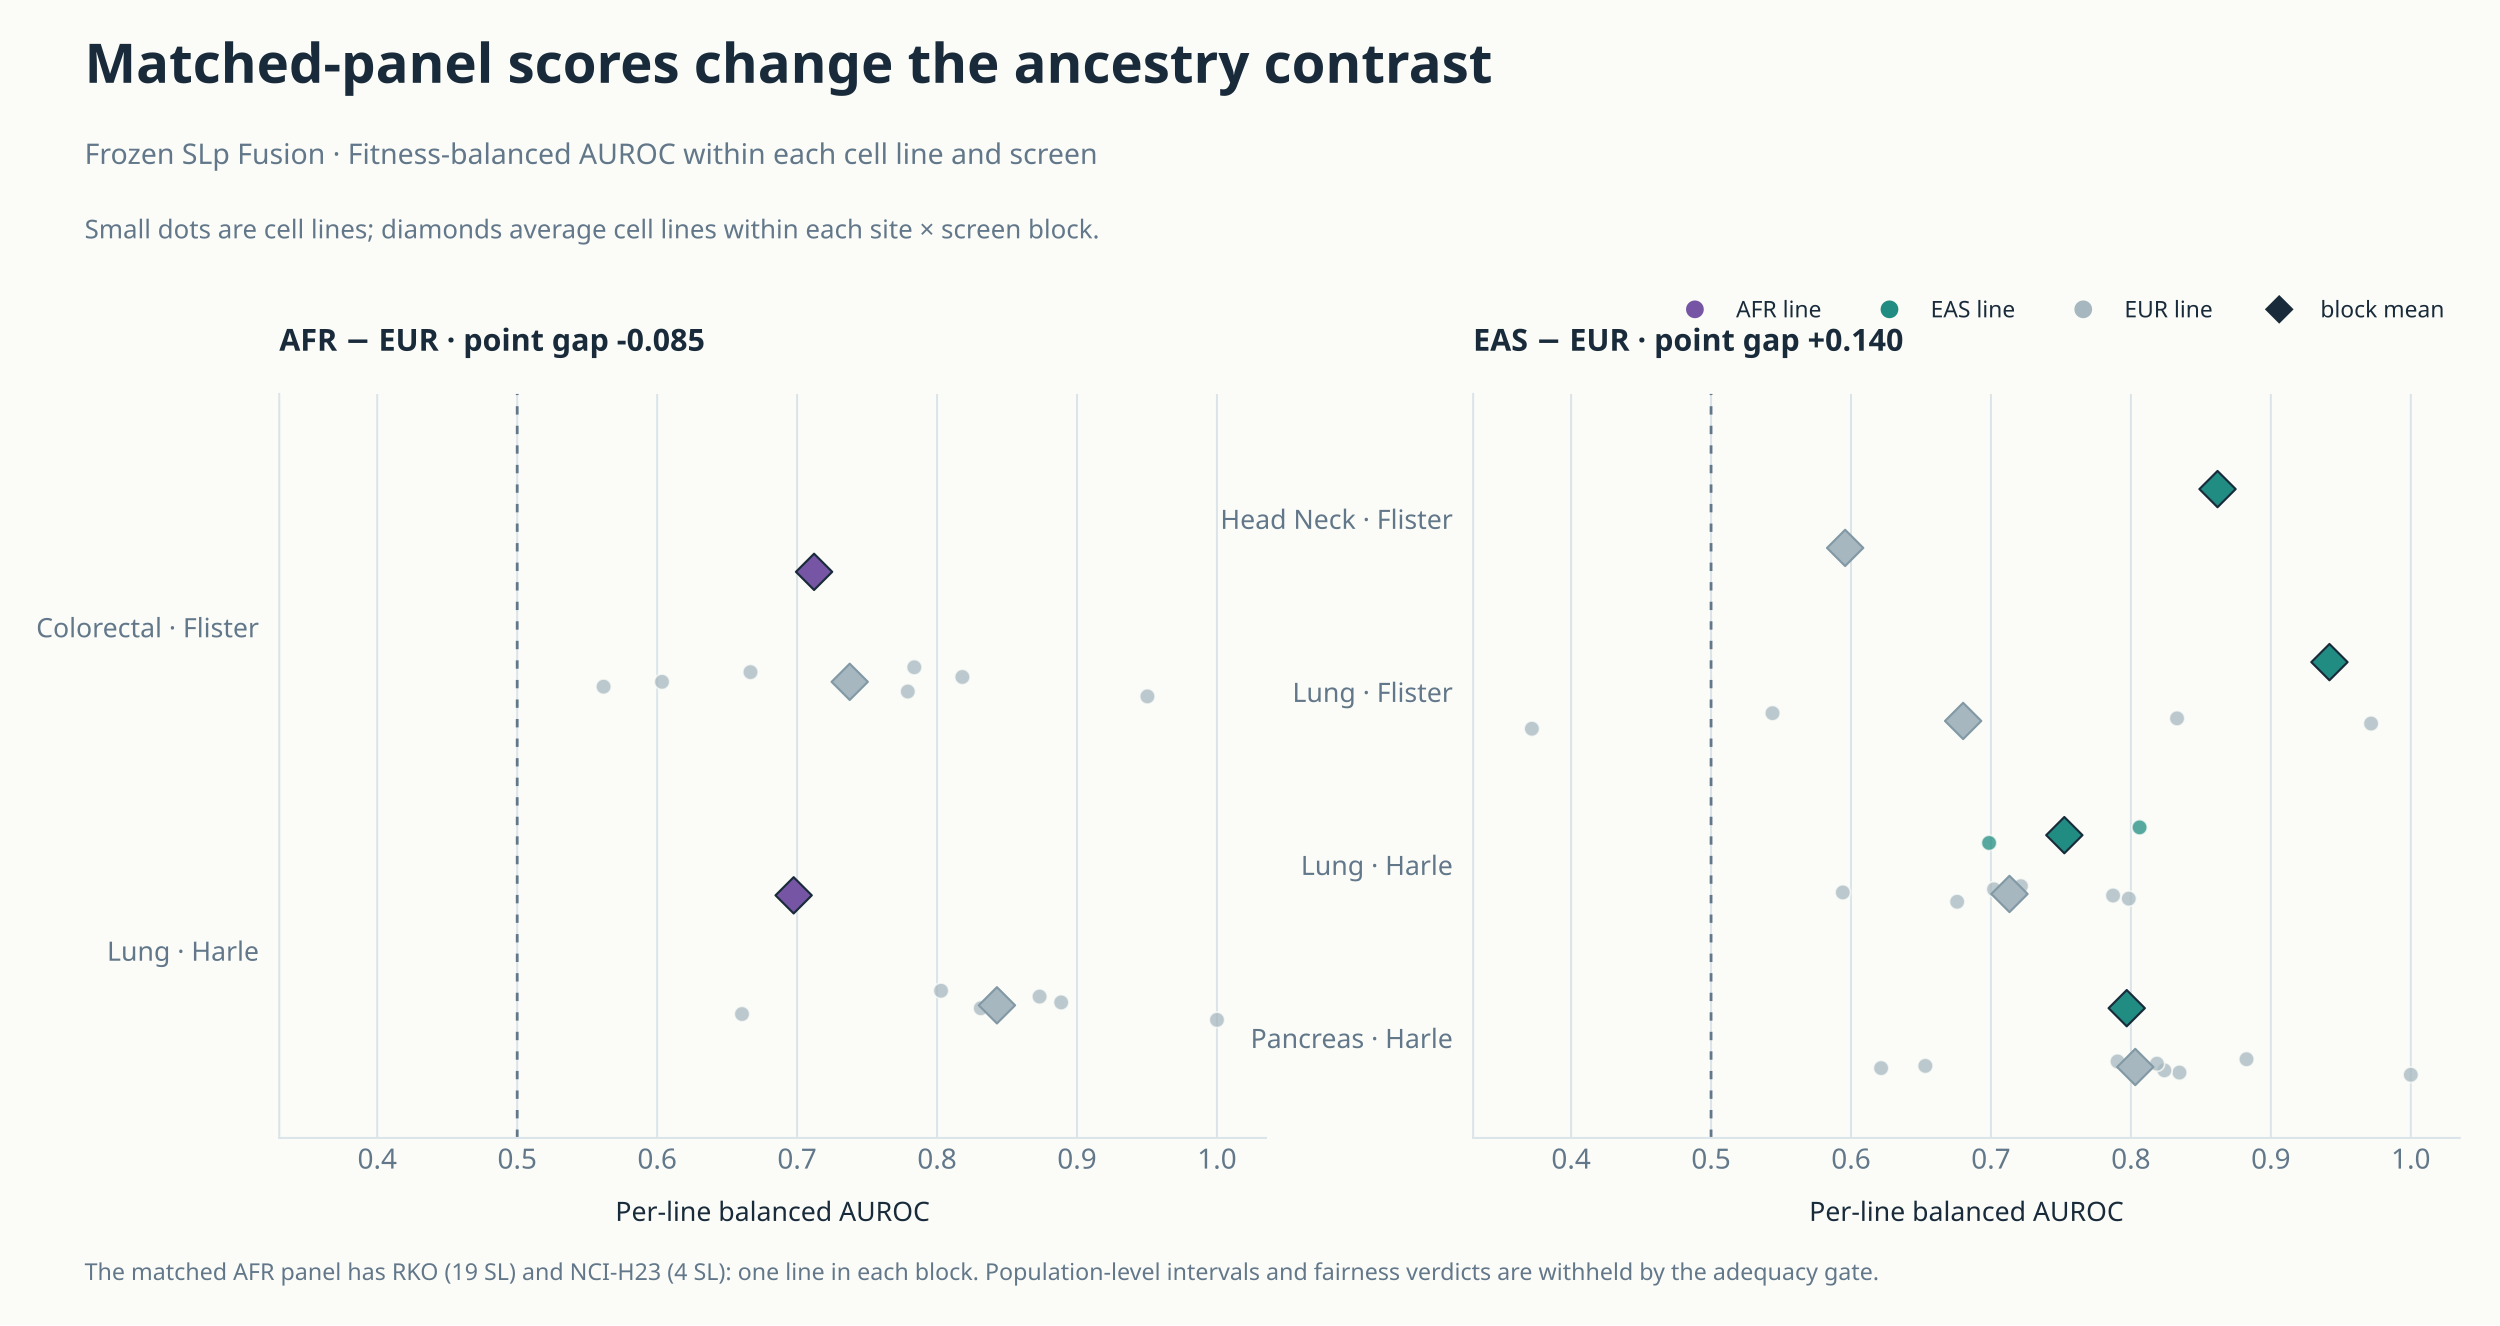
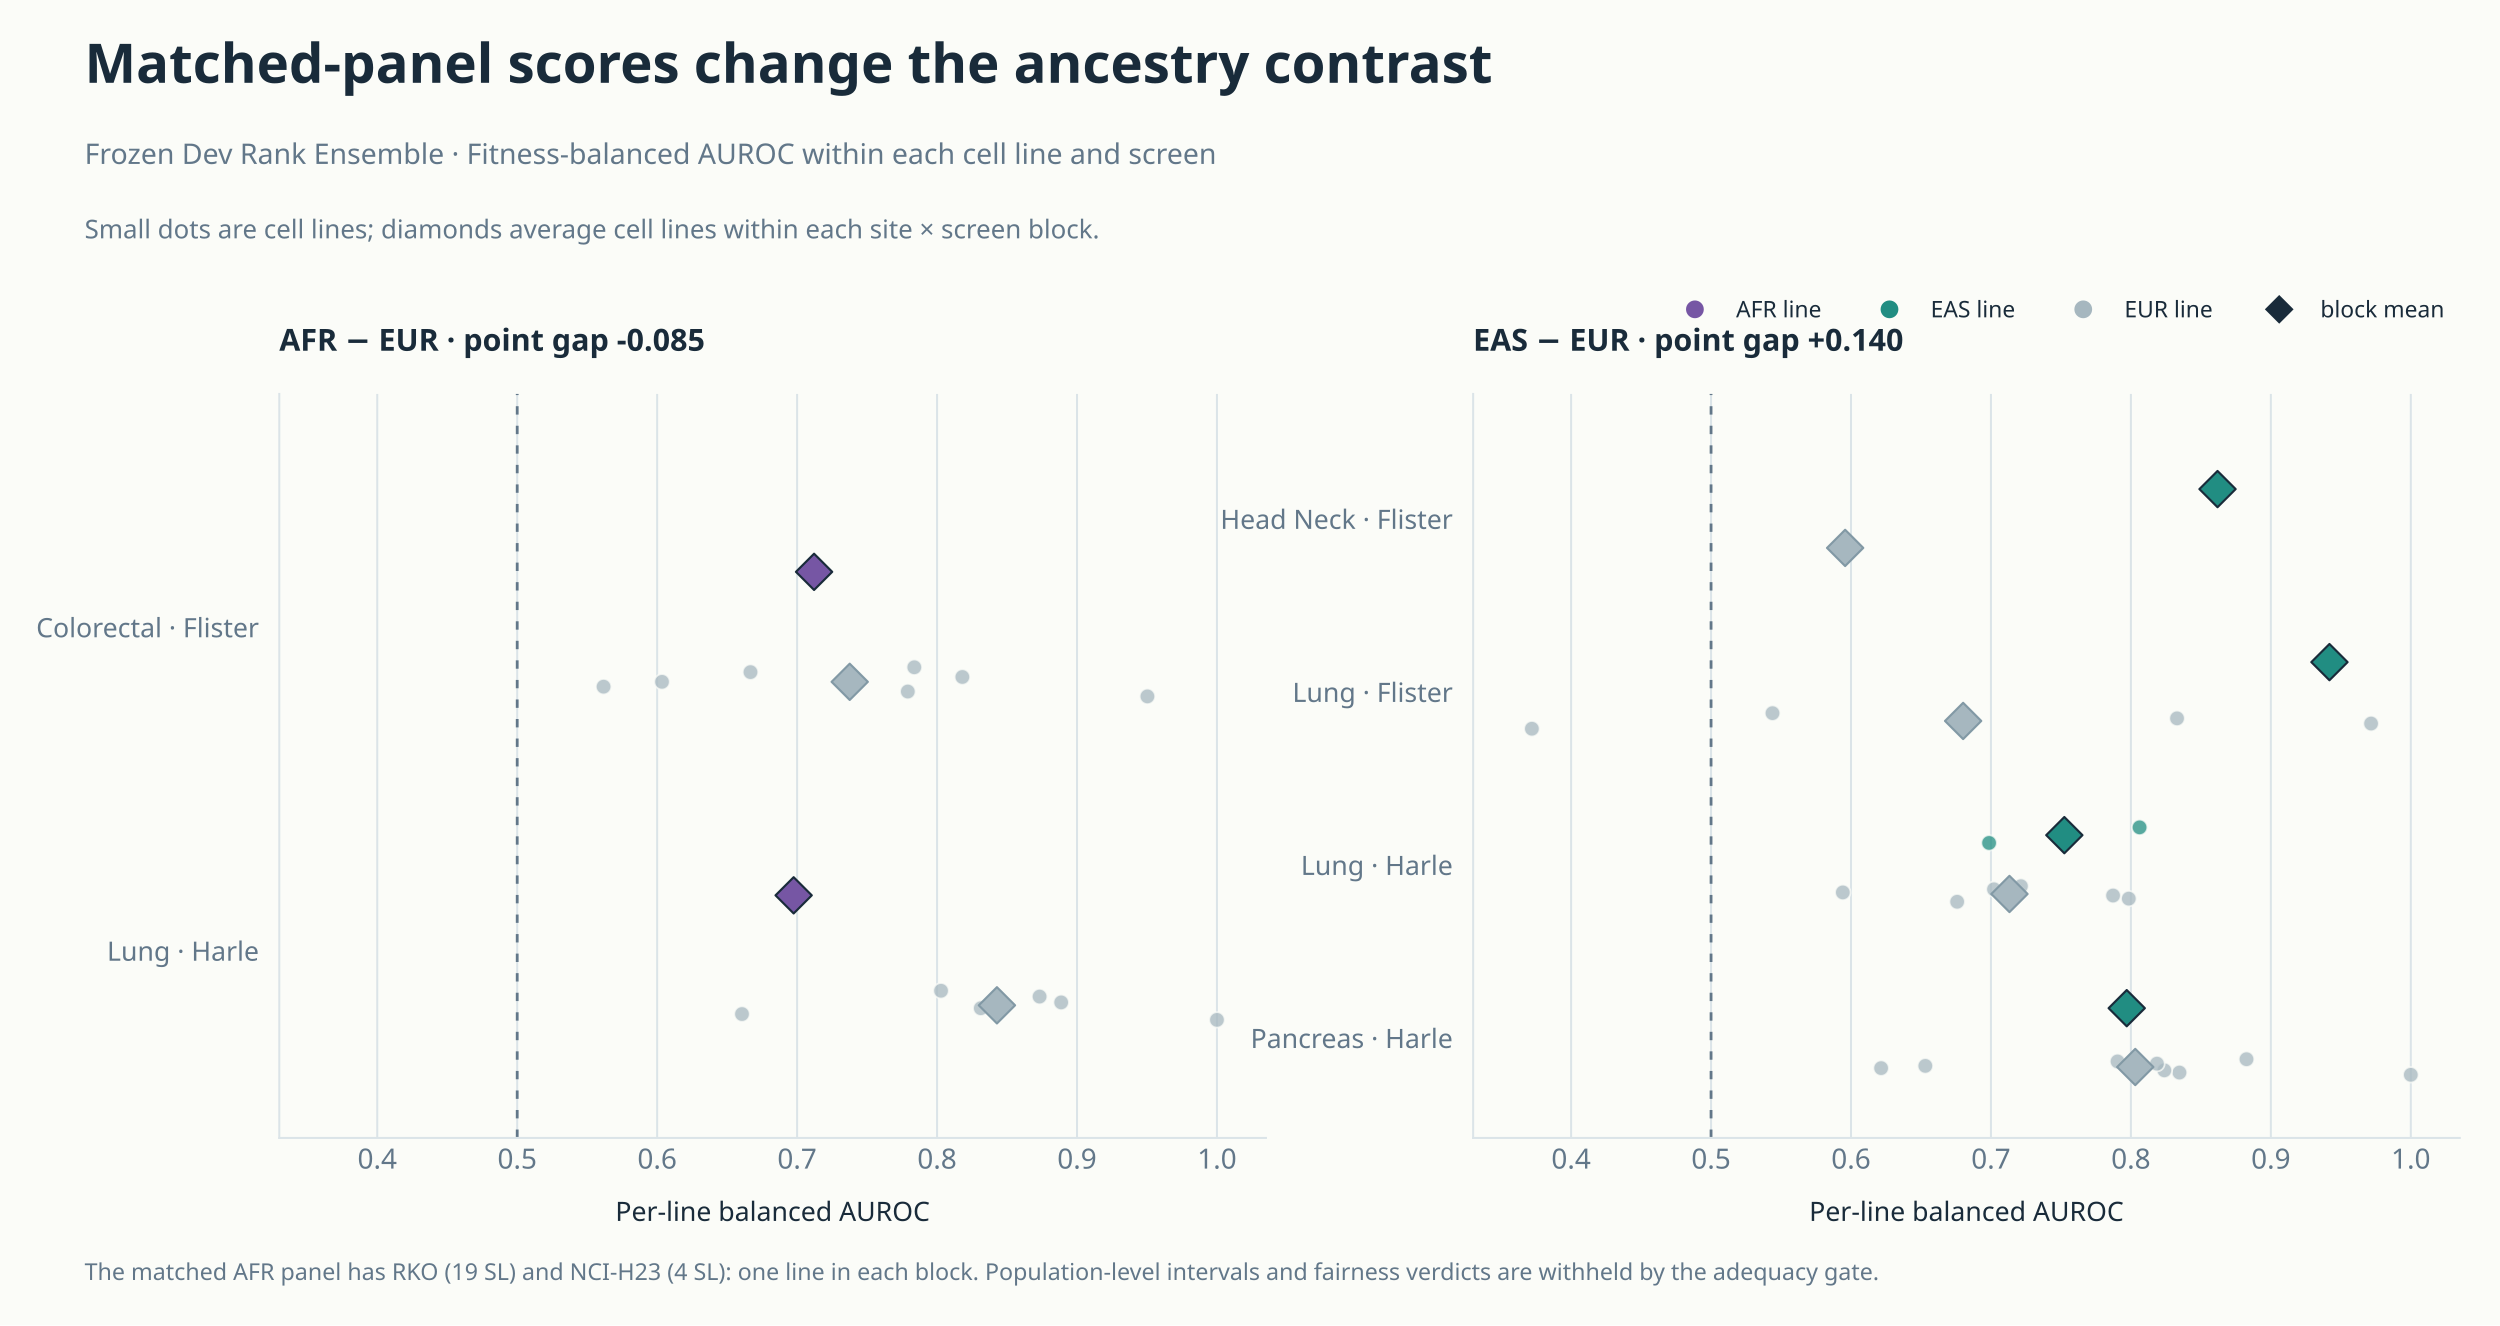
<svg xmlns="http://www.w3.org/2000/svg" xmlns:xlink="http://www.w3.org/1999/xlink" width="984.658pt" height="521.991pt" viewBox="0 0 984.658 521.991" version="1.1">
  <defs>
    <style type="text/css">*{stroke-linejoin: round; stroke-linecap: butt}</style>
  </defs>
  <g id="figure_1">
    <g id="patch_1">
      <path d="M 0 521.991 L 984.658 521.991 L 984.658 -0 L 0 -0 z " style="fill: #fbfcf8" />
    </g>
    <g id="axes_1">
      <g id="patch_2">
        <path d="M 110.002 448.194 L 498.607 448.194 L 498.607 155.154 L 110.002 155.154 z " style="fill: #fbfcf8" />
      </g>
      <g id="matplotlib.axis_1">
        <g id="xtick_1">
          <g id="line2d_1">
            <path d="M 148.587 448.194 L 148.587 155.154 " clip-path="url(#p57e0ac494e)" style="fill: none; stroke: #dbe4e8; stroke-width: 0.8; stroke-linecap: square" />
          </g>
          <g id="line2d_2" />
          <g id="text_1">
            <text style="font-size: 11px; font-family: 'IBM Plex Sans'; text-anchor: middle; fill: #627789" x="148.587" y="460.274" transform="rotate(-0 148.5872 460.274)">0.4</text>
          </g>
        </g>
        <g id="xtick_2">
          <g id="line2d_3">
            <path d="M 203.708 448.194 L 203.708 155.154 " clip-path="url(#p57e0ac494e)" style="fill: none; stroke: #dbe4e8; stroke-width: 0.8; stroke-linecap: square" />
          </g>
          <g id="line2d_4" />
          <g id="text_2">
            <text style="font-size: 11px; font-family: 'IBM Plex Sans'; text-anchor: middle; fill: #627789" x="203.708" y="460.274" transform="rotate(-0 203.7084 460.274)">0.5</text>
          </g>
        </g>
        <g id="xtick_3">
          <g id="line2d_5">
            <path d="M 258.83 448.194 L 258.83 155.154 " clip-path="url(#p57e0ac494e)" style="fill: none; stroke: #dbe4e8; stroke-width: 0.8; stroke-linecap: square" />
          </g>
          <g id="line2d_6" />
          <g id="text_3">
            <text style="font-size: 11px; font-family: 'IBM Plex Sans'; text-anchor: middle; fill: #627789" x="258.83" y="460.274" transform="rotate(-0 258.8296 460.274)">0.6</text>
          </g>
        </g>
        <g id="xtick_4">
          <g id="line2d_7">
            <path d="M 313.951 448.194 L 313.951 155.154 " clip-path="url(#p57e0ac494e)" style="fill: none; stroke: #dbe4e8; stroke-width: 0.8; stroke-linecap: square" />
          </g>
          <g id="line2d_8" />
          <g id="text_4">
            <text style="font-size: 11px; font-family: 'IBM Plex Sans'; text-anchor: middle; fill: #627789" x="313.951" y="460.274" transform="rotate(-0 313.9508 460.274)">0.7</text>
          </g>
        </g>
        <g id="xtick_5">
          <g id="line2d_9">
            <path d="M 369.072 448.194 L 369.072 155.154 " clip-path="url(#p57e0ac494e)" style="fill: none; stroke: #dbe4e8; stroke-width: 0.8; stroke-linecap: square" />
          </g>
          <g id="line2d_10" />
          <g id="text_5">
            <text style="font-size: 11px; font-family: 'IBM Plex Sans'; text-anchor: middle; fill: #627789" x="369.072" y="460.274" transform="rotate(-0 369.072 460.274)">0.8</text>
          </g>
        </g>
        <g id="xtick_6">
          <g id="line2d_11">
            <path d="M 424.193 448.194 L 424.193 155.154 " clip-path="url(#p57e0ac494e)" style="fill: none; stroke: #dbe4e8; stroke-width: 0.8; stroke-linecap: square" />
          </g>
          <g id="line2d_12" />
          <g id="text_6">
            <text style="font-size: 11px; font-family: 'IBM Plex Sans'; text-anchor: middle; fill: #627789" x="424.193" y="460.274" transform="rotate(-0 424.1932 460.274)">0.9</text>
          </g>
        </g>
        <g id="xtick_7">
          <g id="line2d_13">
            <path d="M 479.314 448.194 L 479.314 155.154 " clip-path="url(#p57e0ac494e)" style="fill: none; stroke: #dbe4e8; stroke-width: 0.8; stroke-linecap: square" />
          </g>
          <g id="line2d_14" />
          <g id="text_7">
            <text style="font-size: 11px; font-family: 'IBM Plex Sans'; text-anchor: middle; fill: #627789" x="479.314" y="460.274" transform="rotate(-0 479.3144 460.274)">1.0</text>
          </g>
        </g>
        <g id="text_8">
          <text style="font-size: 10.5px; font-family: 'IBM Plex Sans'; text-anchor: middle; fill: #192b3a" x="304.305" y="480.884" transform="rotate(-0 304.3046 480.884)">Per-line balanced AUROC</text>
        </g>
      </g>
      <g id="matplotlib.axis_2">
        <g id="ytick_1">
          <g id="line2d_15" />
          <g id="text_9">
            <text style="font-size: 10.5px; font-family: 'IBM Plex Sans'; text-anchor: end; fill: #627789" x="102.002" y="250.983" transform="rotate(-0 102.0023 250.9833)">Colorectal · Flister</text>
          </g>
        </g>
        <g id="ytick_2">
          <g id="line2d_16" />
          <g id="text_10">
            <text style="font-size: 10.5px; font-family: 'IBM Plex Sans'; text-anchor: end; fill: #627789" x="102.002" y="378.392" transform="rotate(-0 102.0023 378.392)">Lung · Harle</text>
          </g>
        </g>
      </g>
      <g id="line2d_17">
        <path d="M 203.708 448.194 L 203.708 155.154 " clip-path="url(#p57e0ac494e)" style="fill: none; stroke-dasharray: 3.3,4.4; stroke-dashoffset: 0; stroke: #627789; stroke-width: 1.1" />
      </g>
      <g id="patch_3">
        <path d="M 110.002 448.194 L 110.002 155.154 " style="fill: none; stroke: #dbe4e8; stroke-width: 0.8; stroke-linejoin: miter; stroke-linecap: square" />
      </g>
      <g id="patch_4">
        <path d="M 110.002 448.194 L 498.607 448.194 " style="fill: none; stroke: #dbe4e8; stroke-width: 0.8; stroke-linejoin: miter; stroke-linecap: square" />
      </g>
      <g id="PathCollection_1">
        <defs>
          <path id="m182f423b67" d="M 0 3.041 C 0.807 3.041 1.58 2.721 2.151 2.151 C 2.721 1.58 3.041 0.807 3.041 0 C 3.041 -0.807 2.721 -1.58 2.151 -2.151 C 1.58 -2.721 0.807 -3.041 0 -3.041 C -0.807 -3.041 -1.58 -2.721 -2.151 -2.151 C -2.721 -1.58 -3.041 -0.807 -3.041 0 C -3.041 0.807 -2.721 1.58 -2.151 2.151 C -1.58 2.721 -0.807 3.041 0 3.041 z " style="stroke: #fbfcf8; stroke-opacity: 0.75; stroke-width: 0.7" />
        </defs>
        <g clip-path="url(#p57e0ac494e)">
          <use xlink:href="#m182f423b67" x="320.633" y="225.229" style="fill: #7656a4; fill-opacity: 0.75; stroke: #fbfcf8; stroke-opacity: 0.75; stroke-width: 0.7" />
        </g>
      </g>
      <g id="PathCollection_2">
        <defs>
          <path id="ma6be5c3f00" d="M 0 3.041 C 0.807 3.041 1.58 2.721 2.151 2.151 C 2.721 1.58 3.041 0.807 3.041 0 C 3.041 -0.807 2.721 -1.58 2.151 -2.151 C 1.58 -2.721 0.807 -3.041 0 -3.041 C -0.807 -3.041 -1.58 -2.721 -2.151 -2.151 C -2.721 -1.58 -3.041 -0.807 -3.041 0 C -3.041 0.807 -2.721 1.58 -2.151 2.151 C -1.58 2.721 -0.807 3.041 0 3.041 z " style="stroke: #fbfcf8; stroke-opacity: 0.75; stroke-width: 0.7" />
        </defs>
        <g clip-path="url(#p57e0ac494e)">
          <use xlink:href="#ma6be5c3f00" x="451.923" y="274.281" style="fill: #a6b7bf; fill-opacity: 0.75; stroke: #fbfcf8; stroke-opacity: 0.75; stroke-width: 0.7" />
          <use xlink:href="#ma6be5c3f00" x="357.55" y="272.37" style="fill: #a6b7bf; fill-opacity: 0.75; stroke: #fbfcf8; stroke-opacity: 0.75; stroke-width: 0.7" />
          <use xlink:href="#ma6be5c3f00" x="237.728" y="270.459" style="fill: #a6b7bf; fill-opacity: 0.75; stroke: #fbfcf8; stroke-opacity: 0.75; stroke-width: 0.7" />
          <use xlink:href="#ma6be5c3f00" x="260.74" y="268.548" style="fill: #a6b7bf; fill-opacity: 0.75; stroke: #fbfcf8; stroke-opacity: 0.75; stroke-width: 0.7" />
          <use xlink:href="#ma6be5c3f00" x="379.043" y="266.637" style="fill: #a6b7bf; fill-opacity: 0.75; stroke: #fbfcf8; stroke-opacity: 0.75; stroke-width: 0.7" />
          <use xlink:href="#ma6be5c3f00" x="295.59" y="264.725" style="fill: #a6b7bf; fill-opacity: 0.75; stroke: #fbfcf8; stroke-opacity: 0.75; stroke-width: 0.7" />
          <use xlink:href="#ma6be5c3f00" x="360.115" y="262.814" style="fill: #a6b7bf; fill-opacity: 0.75; stroke: #fbfcf8; stroke-opacity: 0.75; stroke-width: 0.7" />
        </g>
      </g>
      <g id="PathCollection_3">
        <g clip-path="url(#p57e0ac494e)">
          <use xlink:href="#m182f423b67" x="312.588" y="352.637" style="fill: #7656a4; fill-opacity: 0.75; stroke: #fbfcf8; stroke-opacity: 0.75; stroke-width: 0.7" />
        </g>
      </g>
      <g id="PathCollection_4">
        <g clip-path="url(#p57e0ac494e)">
          <use xlink:href="#ma6be5c3f00" x="479.314" y="401.69" style="fill: #a6b7bf; fill-opacity: 0.75; stroke: #fbfcf8; stroke-opacity: 0.75; stroke-width: 0.7" />
          <use xlink:href="#ma6be5c3f00" x="292.244" y="399.396" style="fill: #a6b7bf; fill-opacity: 0.75; stroke: #fbfcf8; stroke-opacity: 0.75; stroke-width: 0.7" />
          <use xlink:href="#ma6be5c3f00" x="386.295" y="397.103" style="fill: #a6b7bf; fill-opacity: 0.75; stroke: #fbfcf8; stroke-opacity: 0.75; stroke-width: 0.7" />
          <use xlink:href="#ma6be5c3f00" x="417.964" y="394.81" style="fill: #a6b7bf; fill-opacity: 0.75; stroke: #fbfcf8; stroke-opacity: 0.75; stroke-width: 0.7" />
          <use xlink:href="#ma6be5c3f00" x="409.456" y="392.516" style="fill: #a6b7bf; fill-opacity: 0.75; stroke: #fbfcf8; stroke-opacity: 0.75; stroke-width: 0.7" />
          <use xlink:href="#ma6be5c3f00" x="370.644" y="390.223" style="fill: #a6b7bf; fill-opacity: 0.75; stroke: #fbfcf8; stroke-opacity: 0.75; stroke-width: 0.7" />
        </g>
      </g>
      <g id="text_11">
        <text style="font-weight: 700; font-size: 12px; font-family: 'IBM Plex Sans'; text-anchor: start; fill: #192b3a" x="110.002" y="138.154" transform="rotate(-0 110.0023 138.154)">AFR − EUR  ·  point gap -0.085</text>
      </g>
      <g id="PathCollection_5">
        <defs>
          <path id="ma97f6e0ba8" d="M -0 7.141 L 7.141 0 L 0 -7.141 L -7.141 -0 z " style="stroke: #192b3a; stroke-width: 0.85" />
        </defs>
        <g clip-path="url(#p57e0ac494e)">
          <use xlink:href="#ma97f6e0ba8" x="320.633" y="225.229" style="fill: #7656a4; stroke: #192b3a; stroke-width: 0.85" />
        </g>
      </g>
      <g id="PathCollection_6">
        <defs>
          <path id="m6ba3571421" d="M -0 7.141 L 7.141 0 L 0 -7.141 L -7.141 -0 z " style="stroke: #8299a5; stroke-width: 0.85" />
        </defs>
        <g clip-path="url(#p57e0ac494e)">
          <use xlink:href="#m6ba3571421" x="334.67" y="268.548" style="fill: #a6b7bf; stroke: #8299a5; stroke-width: 0.85" />
        </g>
      </g>
      <g id="PathCollection_7">
        <g clip-path="url(#p57e0ac494e)">
          <use xlink:href="#ma97f6e0ba8" x="312.588" y="352.637" style="fill: #7656a4; stroke: #192b3a; stroke-width: 0.85" />
        </g>
      </g>
      <g id="PathCollection_8">
        <g clip-path="url(#p57e0ac494e)">
          <use xlink:href="#m6ba3571421" x="392.653" y="395.956" style="fill: #a6b7bf; stroke: #8299a5; stroke-width: 0.85" />
        </g>
      </g>
    </g>
    <g id="axes_2">
      <g id="patch_5">
        <path d="M 580.214 448.194 L 968.818 448.194 L 968.818 155.154 L 580.214 155.154 z " style="fill: #fbfcf8" />
      </g>
      <g id="matplotlib.axis_3">
        <g id="xtick_8">
          <g id="line2d_18">
            <path d="M 618.799 448.194 L 618.799 155.154 " clip-path="url(#p83bae4f680)" style="fill: none; stroke: #dbe4e8; stroke-width: 0.8; stroke-linecap: square" />
          </g>
          <g id="line2d_19" />
          <g id="text_12">
            <text style="font-size: 11px; font-family: 'IBM Plex Sans'; text-anchor: middle; fill: #627789" x="618.799" y="460.274" transform="rotate(-0 618.7987 460.274)">0.4</text>
          </g>
        </g>
        <g id="xtick_9">
          <g id="line2d_20">
            <path d="M 673.92 448.194 L 673.92 155.154 " clip-path="url(#p83bae4f680)" style="fill: none; stroke: #dbe4e8; stroke-width: 0.8; stroke-linecap: square" />
          </g>
          <g id="line2d_21" />
          <g id="text_13">
            <text style="font-size: 11px; font-family: 'IBM Plex Sans'; text-anchor: middle; fill: #627789" x="673.92" y="460.274" transform="rotate(-0 673.9199 460.274)">0.5</text>
          </g>
        </g>
        <g id="xtick_10">
          <g id="line2d_22">
            <path d="M 729.041 448.194 L 729.041 155.154 " clip-path="url(#p83bae4f680)" style="fill: none; stroke: #dbe4e8; stroke-width: 0.8; stroke-linecap: square" />
          </g>
          <g id="line2d_23" />
          <g id="text_14">
            <text style="font-size: 11px; font-family: 'IBM Plex Sans'; text-anchor: middle; fill: #627789" x="729.041" y="460.274" transform="rotate(-0 729.0411 460.274)">0.6</text>
          </g>
        </g>
        <g id="xtick_11">
          <g id="line2d_24">
            <path d="M 784.162 448.194 L 784.162 155.154 " clip-path="url(#p83bae4f680)" style="fill: none; stroke: #dbe4e8; stroke-width: 0.8; stroke-linecap: square" />
          </g>
          <g id="line2d_25" />
          <g id="text_15">
            <text style="font-size: 11px; font-family: 'IBM Plex Sans'; text-anchor: middle; fill: #627789" x="784.162" y="460.274" transform="rotate(-0 784.1623 460.274)">0.7</text>
          </g>
        </g>
        <g id="xtick_12">
          <g id="line2d_26">
            <path d="M 839.284 448.194 L 839.284 155.154 " clip-path="url(#p83bae4f680)" style="fill: none; stroke: #dbe4e8; stroke-width: 0.8; stroke-linecap: square" />
          </g>
          <g id="line2d_27" />
          <g id="text_16">
            <text style="font-size: 11px; font-family: 'IBM Plex Sans'; text-anchor: middle; fill: #627789" x="839.284" y="460.274" transform="rotate(-0 839.2835 460.274)">0.8</text>
          </g>
        </g>
        <g id="xtick_13">
          <g id="line2d_28">
            <path d="M 894.405 448.194 L 894.405 155.154 " clip-path="url(#p83bae4f680)" style="fill: none; stroke: #dbe4e8; stroke-width: 0.8; stroke-linecap: square" />
          </g>
          <g id="line2d_29" />
          <g id="text_17">
            <text style="font-size: 11px; font-family: 'IBM Plex Sans'; text-anchor: middle; fill: #627789" x="894.405" y="460.274" transform="rotate(-0 894.4047 460.274)">0.9</text>
          </g>
        </g>
        <g id="xtick_14">
          <g id="line2d_30">
            <path d="M 949.526 448.194 L 949.526 155.154 " clip-path="url(#p83bae4f680)" style="fill: none; stroke: #dbe4e8; stroke-width: 0.8; stroke-linecap: square" />
          </g>
          <g id="line2d_31" />
          <g id="text_18">
            <text style="font-size: 11px; font-family: 'IBM Plex Sans'; text-anchor: middle; fill: #627789" x="949.526" y="460.274" transform="rotate(-0 949.5259 460.274)">1.0</text>
          </g>
        </g>
        <g id="text_19">
          <text style="font-size: 10.5px; font-family: 'IBM Plex Sans'; text-anchor: middle; fill: #192b3a" x="774.516" y="480.884" transform="rotate(-0 774.5161 480.884)">Per-line balanced AUROC</text>
        </g>
      </g>
      <g id="matplotlib.axis_4">
        <g id="ytick_3">
          <g id="line2d_32" />
          <g id="text_20">
            <text style="font-size: 10.5px; font-family: 'IBM Plex Sans'; text-anchor: end; fill: #627789" x="572.214" y="208.316" transform="rotate(-0 572.2138 208.3162)">Head Neck · Flister</text>
          </g>
        </g>
        <g id="ytick_4">
          <g id="line2d_33" />
          <g id="text_21">
            <text style="font-size: 10.5px; font-family: 'IBM Plex Sans'; text-anchor: end; fill: #627789" x="572.214" y="276.465" transform="rotate(-0 572.2138 276.465)">Lung · Flister</text>
          </g>
        </g>
        <g id="ytick_5">
          <g id="line2d_34" />
          <g id="text_22">
            <text style="font-size: 10.5px; font-family: 'IBM Plex Sans'; text-anchor: end; fill: #627789" x="572.214" y="344.614" transform="rotate(-0 572.2138 344.6138)">Lung · Harle</text>
          </g>
        </g>
        <g id="ytick_6">
          <g id="line2d_35" />
          <g id="text_23">
            <text style="font-size: 10.5px; font-family: 'IBM Plex Sans'; text-anchor: end; fill: #627789" x="572.214" y="412.763" transform="rotate(-0 572.2138 412.7627)">Pancreas · Harle</text>
          </g>
        </g>
      </g>
      <g id="line2d_36">
        <path d="M 673.92 448.194 L 673.92 155.154 " clip-path="url(#p83bae4f680)" style="fill: none; stroke-dasharray: 3.3,4.4; stroke-dashoffset: 0; stroke: #627789; stroke-width: 1.1" />
      </g>
      <g id="patch_6">
        <path d="M 580.214 448.194 L 580.214 155.154 " style="fill: none; stroke: #dbe4e8; stroke-width: 0.8; stroke-linejoin: miter; stroke-linecap: square" />
      </g>
      <g id="patch_7">
        <path d="M 580.214 448.194 L 968.818 448.194 " style="fill: none; stroke: #dbe4e8; stroke-width: 0.8; stroke-linejoin: miter; stroke-linecap: square" />
      </g>
      <g id="PathCollection_9">
        <defs>
          <path id="mfc2ac97fa7" d="M 0 3.041 C 0.807 3.041 1.58 2.721 2.151 2.151 C 2.721 1.58 3.041 0.807 3.041 0 C 3.041 -0.807 2.721 -1.58 2.151 -2.151 C 1.58 -2.721 0.807 -3.041 0 -3.041 C -0.807 -3.041 -1.58 -2.721 -2.151 -2.151 C -2.721 -1.58 -3.041 -0.807 -3.041 0 C -3.041 0.807 -2.721 1.58 -2.151 2.151 C -1.58 2.721 -0.807 3.041 0 3.041 z " style="stroke: #fbfcf8; stroke-opacity: 0.75; stroke-width: 0.7" />
        </defs>
        <g clip-path="url(#p83bae4f680)">
          <use xlink:href="#mfc2ac97fa7" x="873.399" y="192.636" style="fill: #218d82; fill-opacity: 0.75; stroke: #fbfcf8; stroke-opacity: 0.75; stroke-width: 0.7" />
        </g>
      </g>
      <g id="PathCollection_10">
        <g clip-path="url(#p83bae4f680)">
          <use xlink:href="#ma6be5c3f00" x="726.731" y="215.806" style="fill: #a6b7bf; fill-opacity: 0.75; stroke: #fbfcf8; stroke-opacity: 0.75; stroke-width: 0.7" />
        </g>
      </g>
      <g id="PathCollection_11">
        <g clip-path="url(#p83bae4f680)">
          <use xlink:href="#mfc2ac97fa7" x="917.485" y="260.785" style="fill: #218d82; fill-opacity: 0.75; stroke: #fbfcf8; stroke-opacity: 0.75; stroke-width: 0.7" />
        </g>
      </g>
      <g id="PathCollection_12">
        <g clip-path="url(#p83bae4f680)">
          <use xlink:href="#ma6be5c3f00" x="603.354" y="287.022" style="fill: #a6b7bf; fill-opacity: 0.75; stroke: #fbfcf8; stroke-opacity: 0.75; stroke-width: 0.7" />
          <use xlink:href="#ma6be5c3f00" x="933.883" y="284.978" style="fill: #a6b7bf; fill-opacity: 0.75; stroke: #fbfcf8; stroke-opacity: 0.75; stroke-width: 0.7" />
          <use xlink:href="#ma6be5c3f00" x="857.458" y="282.933" style="fill: #a6b7bf; fill-opacity: 0.75; stroke: #fbfcf8; stroke-opacity: 0.75; stroke-width: 0.7" />
          <use xlink:href="#ma6be5c3f00" x="698.124" y="280.889" style="fill: #a6b7bf; fill-opacity: 0.75; stroke: #fbfcf8; stroke-opacity: 0.75; stroke-width: 0.7" />
        </g>
      </g>
      <g id="PathCollection_13">
        <g clip-path="url(#p83bae4f680)">
          <use xlink:href="#mfc2ac97fa7" x="783.434" y="332" style="fill: #218d82; fill-opacity: 0.75; stroke: #fbfcf8; stroke-opacity: 0.75; stroke-width: 0.7" />
          <use xlink:href="#mfc2ac97fa7" x="842.699" y="325.867" style="fill: #218d82; fill-opacity: 0.75; stroke: #fbfcf8; stroke-opacity: 0.75; stroke-width: 0.7" />
        </g>
      </g>
      <g id="PathCollection_14">
        <g clip-path="url(#p83bae4f680)">
          <use xlink:href="#ma6be5c3f00" x="770.856" y="355.171" style="fill: #a6b7bf; fill-opacity: 0.75; stroke: #fbfcf8; stroke-opacity: 0.75; stroke-width: 0.7" />
          <use xlink:href="#ma6be5c3f00" x="838.444" y="353.944" style="fill: #a6b7bf; fill-opacity: 0.75; stroke: #fbfcf8; stroke-opacity: 0.75; stroke-width: 0.7" />
          <use xlink:href="#ma6be5c3f00" x="832.261" y="352.717" style="fill: #a6b7bf; fill-opacity: 0.75; stroke: #fbfcf8; stroke-opacity: 0.75; stroke-width: 0.7" />
          <use xlink:href="#ma6be5c3f00" x="725.821" y="351.491" style="fill: #a6b7bf; fill-opacity: 0.75; stroke: #fbfcf8; stroke-opacity: 0.75; stroke-width: 0.7" />
          <use xlink:href="#ma6be5c3f00" x="785.361" y="350.264" style="fill: #a6b7bf; fill-opacity: 0.75; stroke: #fbfcf8; stroke-opacity: 0.75; stroke-width: 0.7" />
          <use xlink:href="#ma6be5c3f00" x="795.966" y="349.037" style="fill: #a6b7bf; fill-opacity: 0.75; stroke: #fbfcf8; stroke-opacity: 0.75; stroke-width: 0.7" />
        </g>
      </g>
      <g id="PathCollection_15">
        <g clip-path="url(#p83bae4f680)">
          <use xlink:href="#mfc2ac97fa7" x="837.639" y="397.082" style="fill: #218d82; fill-opacity: 0.75; stroke: #fbfcf8; stroke-opacity: 0.75; stroke-width: 0.7" />
        </g>
      </g>
      <g id="PathCollection_16">
        <g clip-path="url(#p83bae4f680)">
          <use xlink:href="#ma6be5c3f00" x="949.526" y="423.32" style="fill: #a6b7bf; fill-opacity: 0.75; stroke: #fbfcf8; stroke-opacity: 0.75; stroke-width: 0.7" />
          <use xlink:href="#ma6be5c3f00" x="858.405" y="422.443" style="fill: #a6b7bf; fill-opacity: 0.75; stroke: #fbfcf8; stroke-opacity: 0.75; stroke-width: 0.7" />
          <use xlink:href="#ma6be5c3f00" x="852.458" y="421.567" style="fill: #a6b7bf; fill-opacity: 0.75; stroke: #fbfcf8; stroke-opacity: 0.75; stroke-width: 0.7" />
          <use xlink:href="#ma6be5c3f00" x="740.904" y="420.691" style="fill: #a6b7bf; fill-opacity: 0.75; stroke: #fbfcf8; stroke-opacity: 0.75; stroke-width: 0.7" />
          <use xlink:href="#ma6be5c3f00" x="758.316" y="419.815" style="fill: #a6b7bf; fill-opacity: 0.75; stroke: #fbfcf8; stroke-opacity: 0.75; stroke-width: 0.7" />
          <use xlink:href="#ma6be5c3f00" x="849.552" y="418.939" style="fill: #a6b7bf; fill-opacity: 0.75; stroke: #fbfcf8; stroke-opacity: 0.75; stroke-width: 0.7" />
          <use xlink:href="#ma6be5c3f00" x="834.031" y="418.062" style="fill: #a6b7bf; fill-opacity: 0.75; stroke: #fbfcf8; stroke-opacity: 0.75; stroke-width: 0.7" />
          <use xlink:href="#ma6be5c3f00" x="884.815" y="417.186" style="fill: #a6b7bf; fill-opacity: 0.75; stroke: #fbfcf8; stroke-opacity: 0.75; stroke-width: 0.7" />
        </g>
      </g>
      <g id="text_24">
        <text style="font-weight: 700; font-size: 12px; font-family: 'IBM Plex Sans'; text-anchor: start; fill: #192b3a" x="580.214" y="138.154" transform="rotate(-0 580.2138 138.154)">EAS − EUR  ·  point gap +0.140</text>
      </g>
      <g id="PathCollection_17">
        <defs>
          <path id="m86d14d8bc1" d="M -0 7.141 L 7.141 0 L 0 -7.141 L -7.141 -0 z " style="stroke: #192b3a; stroke-width: 0.85" />
        </defs>
        <g clip-path="url(#p83bae4f680)">
          <use xlink:href="#m86d14d8bc1" x="873.399" y="192.636" style="fill: #218d82; stroke: #192b3a; stroke-width: 0.85" />
        </g>
      </g>
      <g id="PathCollection_18">
        <g clip-path="url(#p83bae4f680)">
          <use xlink:href="#m6ba3571421" x="726.731" y="215.806" style="fill: #a6b7bf; stroke: #8299a5; stroke-width: 0.85" />
        </g>
      </g>
      <g id="PathCollection_19">
        <g clip-path="url(#p83bae4f680)">
          <use xlink:href="#m86d14d8bc1" x="917.485" y="260.785" style="fill: #218d82; stroke: #192b3a; stroke-width: 0.85" />
        </g>
      </g>
      <g id="PathCollection_20">
        <g clip-path="url(#p83bae4f680)">
          <use xlink:href="#m6ba3571421" x="773.204" y="283.955" style="fill: #a6b7bf; stroke: #8299a5; stroke-width: 0.85" />
        </g>
      </g>
      <g id="PathCollection_21">
        <g clip-path="url(#p83bae4f680)">
          <use xlink:href="#m86d14d8bc1" x="813.066" y="328.934" style="fill: #218d82; stroke: #192b3a; stroke-width: 0.85" />
        </g>
      </g>
      <g id="PathCollection_22">
        <g clip-path="url(#p83bae4f680)">
          <use xlink:href="#m6ba3571421" x="791.452" y="352.104" style="fill: #a6b7bf; stroke: #8299a5; stroke-width: 0.85" />
        </g>
      </g>
      <g id="PathCollection_23">
        <g clip-path="url(#p83bae4f680)">
          <use xlink:href="#m86d14d8bc1" x="837.639" y="397.082" style="fill: #218d82; stroke: #192b3a; stroke-width: 0.85" />
        </g>
      </g>
      <g id="PathCollection_24">
        <g clip-path="url(#p83bae4f680)">
          <use xlink:href="#m6ba3571421" x="841.001" y="420.253" style="fill: #a6b7bf; stroke: #8299a5; stroke-width: 0.85" />
        </g>
      </g>
    </g>
    <g id="text_25">
      <text style="font-weight: 700; font-size: 21.5px; font-family: 'IBM Plex Sans'; text-anchor: start; fill: #192b3a" x="33.322" y="32.61" transform="rotate(-0 33.32234 32.61)">Matched-panel scores change the ancestry contrast</text>
    </g>
    <g id="text_26">
-       <text style="font-size: 11.2px; font-family: 'IBM Plex Sans'; text-anchor: start; fill: #627789" x="33.322" y="64.578" transform="rotate(-0 33.32234 64.578)">Frozen SLp Fusion  ·  Fitness-balanced AUROC within each cell line and screen</text>
+       <text style="font-size: 11.2px; font-family: 'IBM Plex Sans'; text-anchor: start; fill: #627789" x="33.322" y="64.578" transform="rotate(-0 33.32234 64.578)">Frozen Dev Rank Ensemble  ·  Fitness-balanced AUROC within each cell line and screen</text>
    </g>
    <g id="text_27">
      <text style="font-size: 10.2px; font-family: 'IBM Plex Sans'; text-anchor: start; fill: #627789" x="33.322" y="93.882" transform="rotate(-0 33.32234 93.882)">Small dots are cell lines; diamonds average cell lines within each site × screen block.</text>
    </g>
    <g id="text_28">
      <text style="font-size: 9.15px; font-family: 'IBM Plex Sans'; text-anchor: start; fill: #627789" x="33.322" y="504.138" transform="rotate(-0 33.32234 504.138)">The matched AFR panel has RKO (19 SL) and NCI-H23 (4 SL): one line in each block. Population-level intervals and fairness verdicts are withheld by the adequacy gate.</text>
    </g>
    <g id="legend_1">
      <g id="line2d_37">
        <path d="M 658.563 121.836 L 667.563 121.836 L 676.563 121.836 " style="fill: none; stroke: #000000; stroke-opacity: 0; stroke-width: 1.5; stroke-linecap: square" />
        <defs>
          <path id="m1099b05e05" d="M 0 4 C 1.061 4 2.078 3.579 2.828 2.828 C 3.579 2.078 4 1.061 4 0 C 4 -1.061 3.579 -2.078 2.828 -2.828 C 2.078 -3.579 1.061 -4 0 -4 C -1.061 -4 -2.078 -3.579 -2.828 -2.828 C -3.579 -2.078 -4 -1.061 -4 0 C -4 1.061 -3.579 2.078 -2.828 2.828 C -2.078 3.579 -1.061 4 0 4 z " style="stroke: #fbfcf8" />
        </defs>
        <g>
          <use xlink:href="#m1099b05e05" x="667.563" y="121.836" style="fill: #7656a4; stroke: #fbfcf8" />
        </g>
      </g>
      <g id="text_29">
        <text style="font-size: 9px; font-family: 'IBM Plex Sans'; text-anchor: start; fill: #192b3a" x="683.763" y="124.986" transform="rotate(-0 683.763 124.986)">AFR line</text>
      </g>
      <g id="line2d_38">
        <path d="M 735.198 121.836 L 744.198 121.836 L 753.198 121.836 " style="fill: none; stroke: #000000; stroke-opacity: 0; stroke-width: 1.5; stroke-linecap: square" />
        <defs>
          <path id="m61c77e7ff5" d="M 0 4 C 1.061 4 2.078 3.579 2.828 2.828 C 3.579 2.078 4 1.061 4 0 C 4 -1.061 3.579 -2.078 2.828 -2.828 C 2.078 -3.579 1.061 -4 0 -4 C -1.061 -4 -2.078 -3.579 -2.828 -2.828 C -3.579 -2.078 -4 -1.061 -4 0 C -4 1.061 -3.579 2.078 -2.828 2.828 C -2.078 3.579 -1.061 4 0 4 z " style="stroke: #fbfcf8" />
        </defs>
        <g>
          <use xlink:href="#m61c77e7ff5" x="744.198" y="121.836" style="fill: #218d82; stroke: #fbfcf8" />
        </g>
      </g>
      <g id="text_30">
        <text style="font-size: 9px; font-family: 'IBM Plex Sans'; text-anchor: start; fill: #192b3a" x="760.398" y="124.986" transform="rotate(-0 760.398 124.986)">EAS line</text>
      </g>
      <g id="line2d_39">
        <path d="M 811.517 121.836 L 820.517 121.836 L 829.517 121.836 " style="fill: none; stroke: #000000; stroke-opacity: 0; stroke-width: 1.5; stroke-linecap: square" />
        <defs>
          <path id="mc63e2fd3f3" d="M 0 4 C 1.061 4 2.078 3.579 2.828 2.828 C 3.579 2.078 4 1.061 4 0 C 4 -1.061 3.579 -2.078 2.828 -2.828 C 2.078 -3.579 1.061 -4 0 -4 C -1.061 -4 -2.078 -3.579 -2.828 -2.828 C -3.579 -2.078 -4 -1.061 -4 0 C -4 1.061 -3.579 2.078 -2.828 2.828 C -2.078 3.579 -1.061 4 0 4 z " style="stroke: #fbfcf8" />
        </defs>
        <g>
          <use xlink:href="#mc63e2fd3f3" x="820.517" y="121.836" style="fill: #a6b7bf; stroke: #fbfcf8" />
        </g>
      </g>
      <g id="text_31">
        <text style="font-size: 9px; font-family: 'IBM Plex Sans'; text-anchor: start; fill: #192b3a" x="836.717" y="124.986" transform="rotate(-0 836.7166 124.986)">EUR line</text>
      </g>
      <g id="line2d_40">
        <path d="M 888.7 121.836 L 897.7 121.836 L 906.7 121.836 " style="fill: none; stroke: #000000; stroke-opacity: 0; stroke-width: 1.5; stroke-linecap: square" />
        <defs>
          <path id="ma8b06808bb" d="M -0 4.95 L 4.95 0 L 0 -4.95 L -4.95 -0 z " style="stroke: #192b3a; stroke-linejoin: miter" />
        </defs>
        <g>
          <use xlink:href="#ma8b06808bb" x="897.7" y="121.836" style="fill: #192b3a; stroke: #192b3a; stroke-linejoin: miter" />
        </g>
      </g>
      <g id="text_32">
        <text style="font-size: 9px; font-family: 'IBM Plex Sans'; text-anchor: start; fill: #192b3a" x="913.9" y="124.986" transform="rotate(-0 913.9001 124.986)">block mean</text>
      </g>
    </g>
  </g>
  <defs>
    <clipPath id="p57e0ac494e">
      <rect x="110.002" y="155.154" width="388.605" height="293.04" />
    </clipPath>
    <clipPath id="p83bae4f680">
      <rect x="580.214" y="155.154" width="388.605" height="293.04" />
    </clipPath>
  </defs>
</svg>
